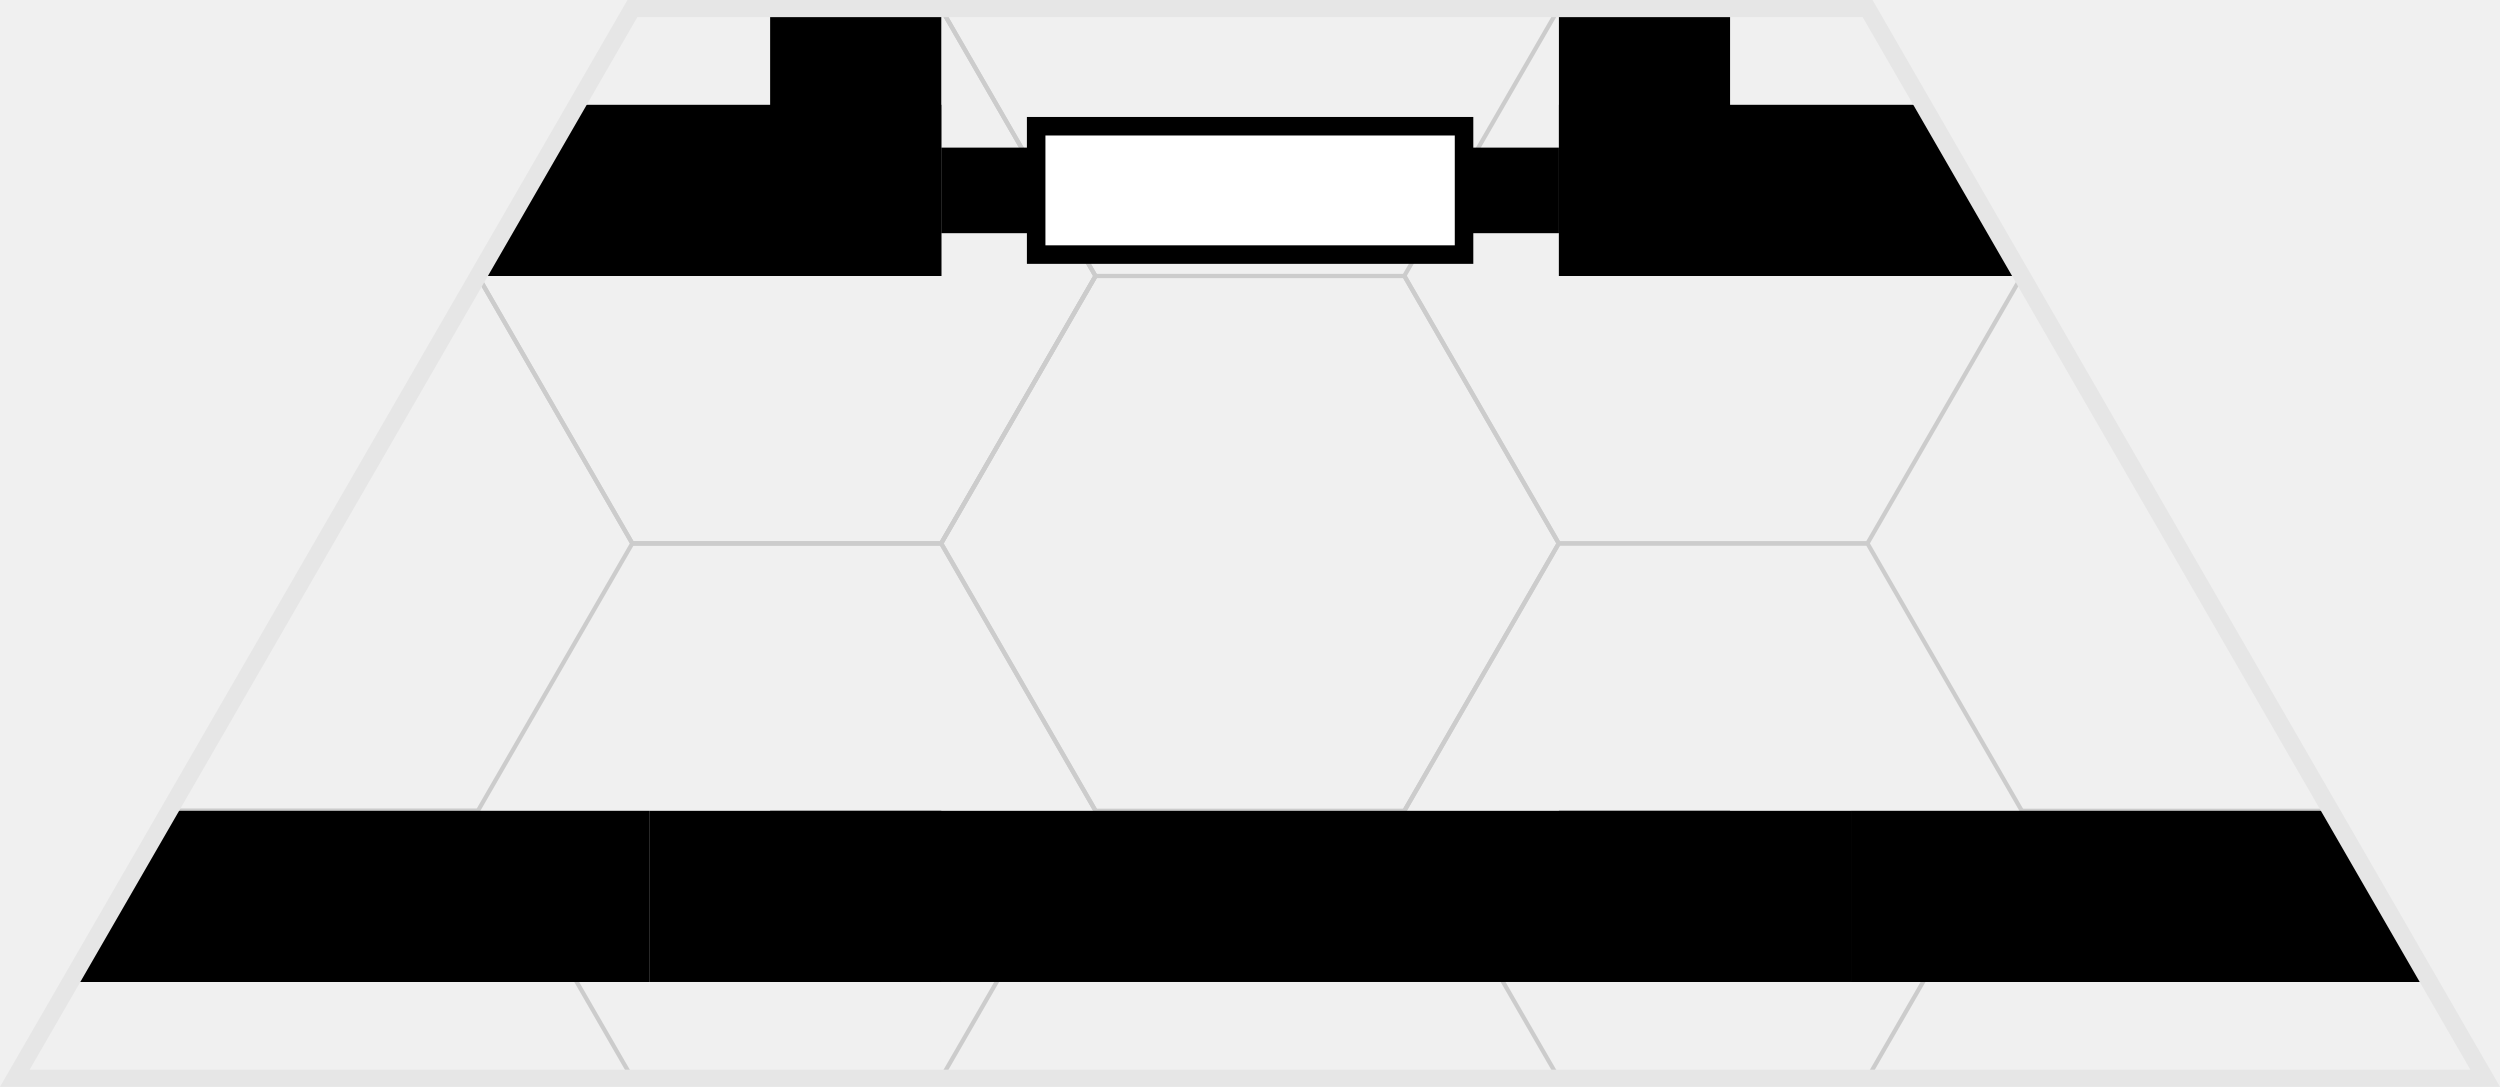
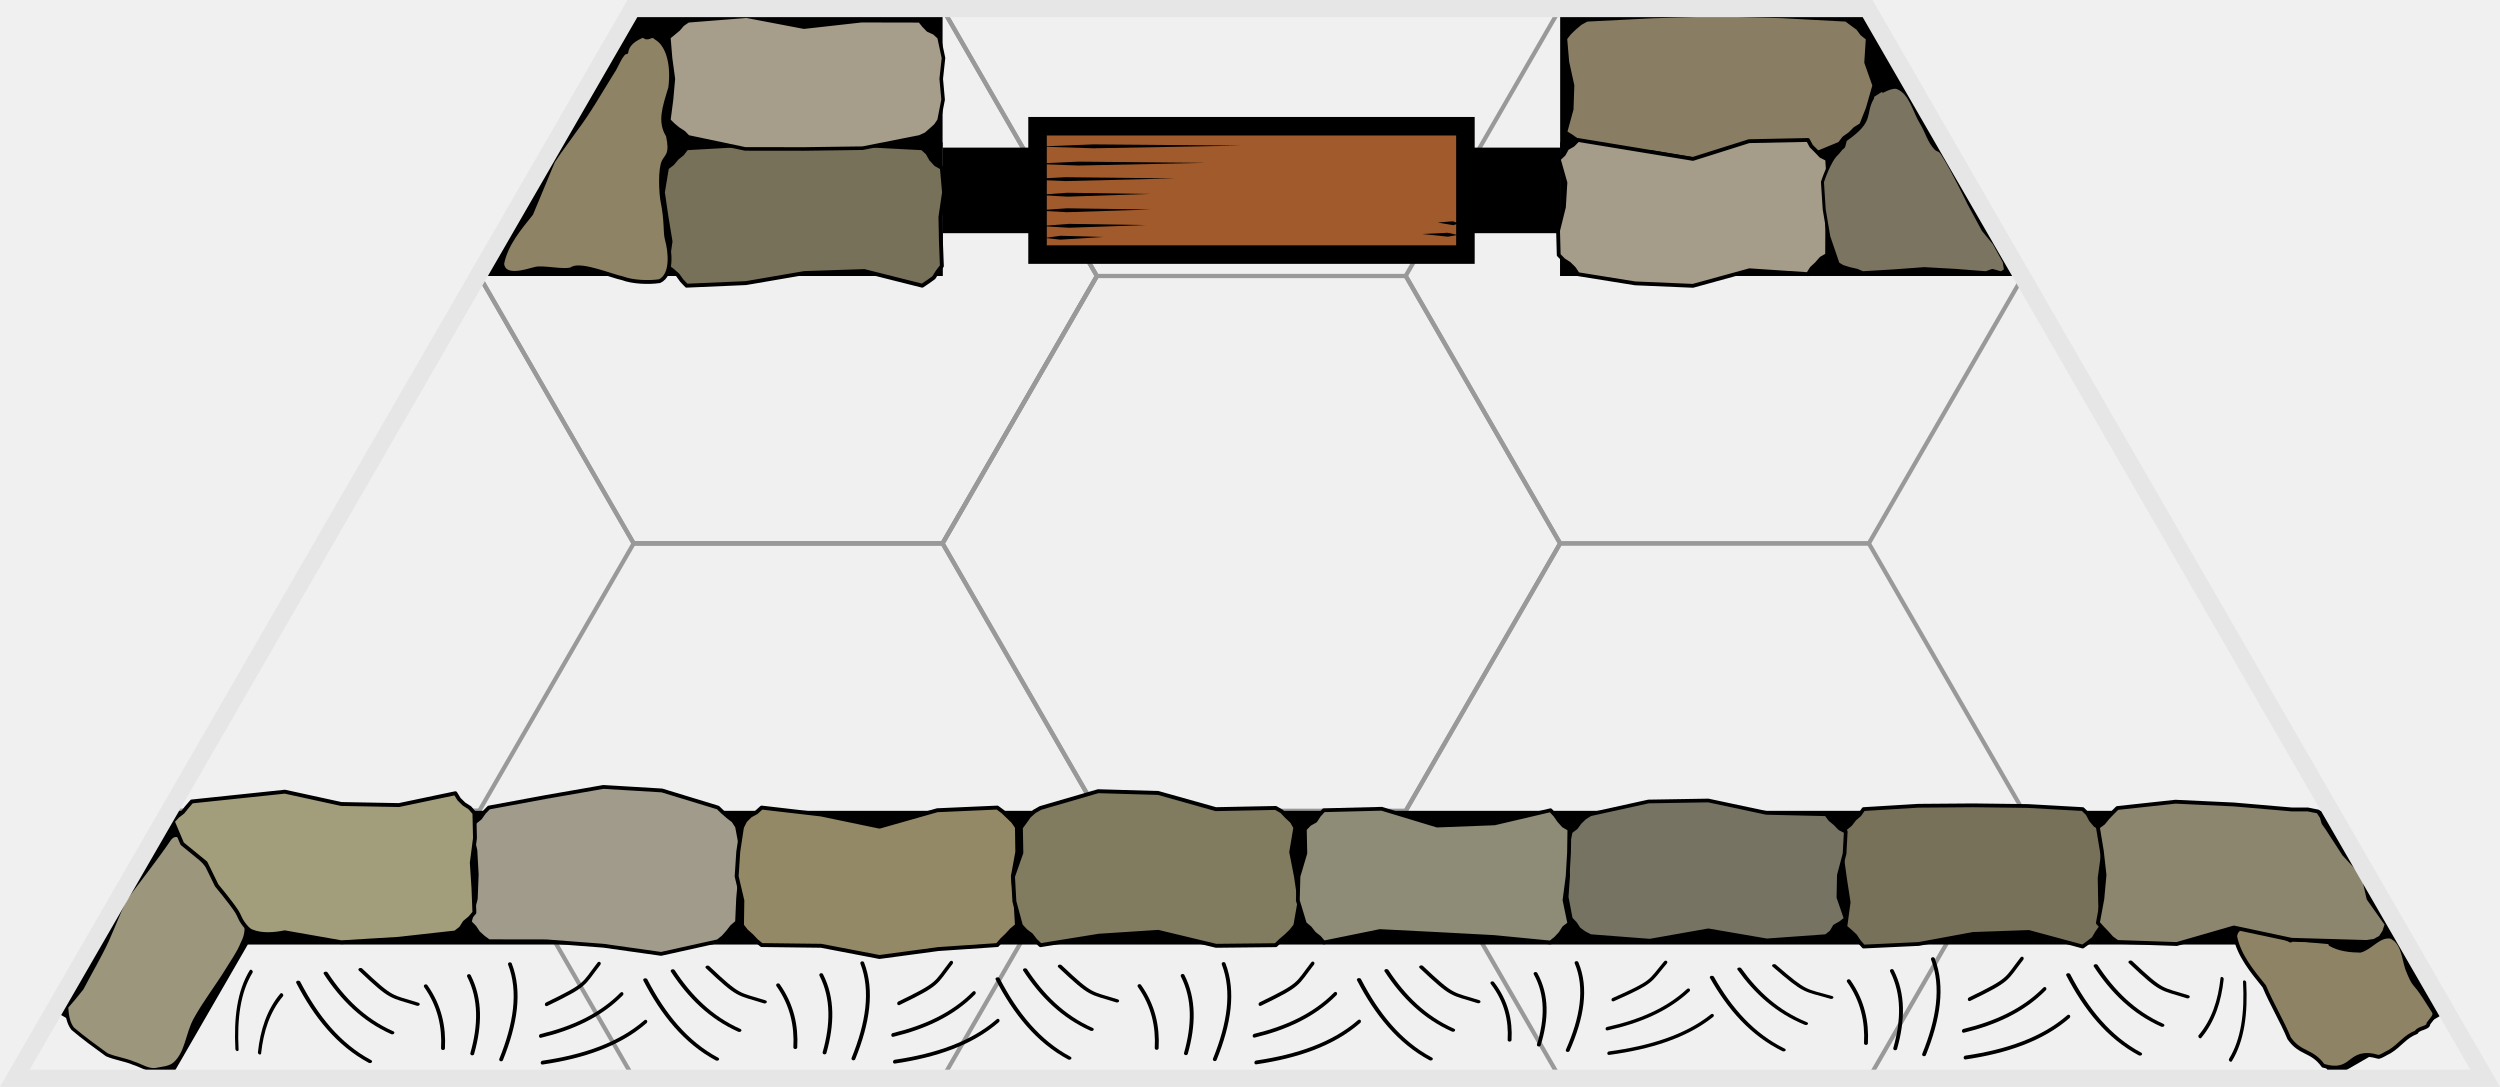
- <svg xmlns="http://www.w3.org/2000/svg" xmlns:xlink="http://www.w3.org/1999/xlink" width="116.856mm" height="50.8mm" viewBox="0 0 441.661 192" version="1.1" id="svg1">
+ <svg xmlns="http://www.w3.org/2000/svg" xmlns:xlink="http://www.w3.org/1999/xlink" width="116.856mm" height="50.8mm" viewBox="0 0 441.66 192" version="1.1" id="svg1">
  <defs id="defs1" />
-   <g id="layer2" transform="translate(-16.27893,-17.38573)">
-     <path style="display:inline;fill:none;stroke:#cccccc;stroke-width:0.866;stroke-dasharray:none" id="path6-5" d="m 126.955,537.48 -62.519,0 -31.259,-54.143 31.259,-54.143 62.519,0 31.259,54.143 z" transform="matrix(0.8725704,0,0,0.872584,153.6224,-308.3663)" />
-     <path style="display:inline;fill:none;stroke:#cccccc;stroke-width:0.866;stroke-dasharray:none" id="path6" d="m 126.955,537.48 -62.519,0 -31.259,-54.143 31.259,-54.143 62.519,0 31.259,54.143 z" transform="matrix(0.8725703,0,0,0.872584,71.75784,-355.6104)" />
-     <path style="display:inline;fill:none;stroke:#cccccc;stroke-width:0.756" d="M 100.732,160.63 H 46.178" id="path6-5-2-6-8-3-6" />
+   <g id="layer2" style="display:inline" transform="translate(-16.03605,-17.38573)">
+     <path style="display:inline;fill:none;stroke:#999999;stroke-width:0.866;stroke-dasharray:none" id="path6-5" d="m 126.955,537.48 -62.519,0 -31.259,-54.143 31.259,-54.143 62.519,0 31.259,54.143 z" transform="matrix(0.8725704,0,0,0.872584,153.6224,-308.3663)" />
+     <path style="display:inline;fill:none;stroke:#999999;stroke-width:0.866;stroke-dasharray:none" id="path6" d="m 126.955,537.48 -62.519,0 -31.259,-54.143 31.259,-54.143 62.519,0 31.259,54.143 z" transform="matrix(0.8725703,0,0,0.872584,71.75784,-355.6104)" />
+     <path style="display:inline;fill:none;stroke:#999999;stroke-width:0.756" d="M 100.732,160.63 H 46.178" id="path6-5-2-6-8-3-6" />
    <use x="0" y="0" xlink:href="#path6" id="use1" style="display:inline" />
    <use x="0" y="0" xlink:href="#path6" transform="translate(0,94.48817)" id="use2" style="display:inline" />
    <use x="0" y="0" xlink:href="#path6" transform="translate(163.6557)" id="use3" style="display:inline" />
    <use x="0" y="0" xlink:href="#path6" transform="translate(163.6557,94.48817)" id="use4" style="display:inline" />
    <use x="0" y="0" xlink:href="#path6-5-2-6-8-3-6" id="use11" style="display:inline" />
-     <use x="0" y="0" xlink:href="#path6-5-2-6-8-3-6" transform="translate(327.3222)" id="use12" style="display:inline" />
-   </g>
-   <g id="layer6" style="display:inline" transform="translate(-16.27893,-17.38573)">
-     <g id="g7" style="display:inline">
-       <rect style="display:none;fill:#000000;stroke:none;stroke-width:0.668" id="rect140-6-32-64-2" width="47.244" height="30.236" x="349.606" y="-321.921" transform="rotate(90)" />
-       <rect style="display:none;fill:#000000;stroke:none;stroke-width:0.945" id="rect140-6-32-6-0-4-4" width="94.488" height="30.236" x="255.118" y="-321.921" transform="rotate(90)" />
-       <rect style="display:none;fill:#000000;stroke:none;stroke-width:0.945" id="rect140-6-32-6-0-8" width="94.488" height="30.236" x="160.63" y="-321.921" transform="rotate(90)" />
-       <rect style="display:none;fill:#000000;stroke:none;stroke-width:0.945" id="rect140-6-32-6-3" width="94.488" height="30.236" x="66.142" y="-321.921" transform="rotate(90)" />
-       <rect style="display:inline;fill:#000000;stroke:none;stroke-width:0.668" id="rect140-6-32-8" width="47.244" height="30.236" x="18.898" y="-321.921" transform="rotate(90)" />
-     </g>
-     <g id="g6" style="display:inline" transform="matrix(1,0,0,1.018182,0,-0.3435994)">
-       <rect style="display:none;fill:#000000;stroke:none;stroke-width:0.662" id="rect140-6-32-64" width="46.4" height="30.236" x="343.701" y="-182.57" transform="rotate(90)" />
-       <rect style="display:none;fill:#000000;stroke:none;stroke-width:0.945" id="rect140-6-32-6-0-4" width="94.488" height="30.236" x="255.118" y="-182.57" transform="rotate(90)" />
-       <rect style="display:none;fill:#000000;stroke:none;stroke-width:0.945" id="rect140-6-32-6-0" width="94.488" height="30.236" x="160.63" y="-182.57" transform="rotate(90)" />
-       <rect style="display:none;fill:#000000;stroke:none;stroke-width:0.945" id="rect140-6-32-6" width="94.488" height="30.236" x="66.142" y="-182.57" transform="rotate(90)" />
-       <rect style="display:none;fill:#000000;stroke:none;stroke-width:0.77" id="rect140-6-32" width="62.733" height="30.236" x="18.898" y="-182.57" transform="rotate(90)" />
-       <rect style="display:inline;fill:#000000;stroke:none;stroke-width:0.662" id="rect140-6-32-84" width="46.4" height="30.236" x="18.898" y="-182.57" transform="rotate(90)" />
-     </g>
-   </g>
-   <g id="layer8" style="display:inline" transform="translate(-16.27893,-17.38573)">
-     <g id="g2" style="display:inline">
-       <path id="rect140-6-32-4-4-4" style="display:inline;stroke-width:0.928" d="m 343.287,160.63 v 30.236 h 100.769 l -15.975,-30.236 z" />
-       <rect style="display:inline;fill:#000000;stroke:none;stroke-width:0.698" id="rect140-6-32-8-4-2-3" width="30.236" height="51.602" x="160.63" y="-343.287" transform="rotate(90)" />
-       <rect style="display:inline;fill:#000000;stroke:none;stroke-width:1.266" id="rect140-6-32-8-4-5-5" width="30.236" height="169.587" x="160.63" y="-321.921" transform="rotate(90)" />
-       <rect style="display:inline;fill:#000000;stroke:none;stroke-width:0.698" id="rect140-6-32-8-4-2-4" width="30.236" height="51.602" x="160.63" y="-182.574" transform="rotate(90)" />
-       <path id="rect140-6-32-4-4" style="display:inline;stroke-width:0.934" d="m 130.972,160.63 v 30.236 H 28.721 l 17.458,-30.236 z" />
-     </g>
-     <g id="g1" style="display:inline" transform="translate(0.6614144)">
-       <path id="rect140-6-32-4-2" style="display:inline;stroke-width:0.836" d="m 291.024,35.906 v 30.236 h 81.838 L 355.404,35.906 Z" />
-       <rect style="display:none;fill:#000000;stroke:none;stroke-width:1.015" id="rect140-6-32-8-4-5" width="30.236" height="109.115" x="35.906" y="-291.685" transform="rotate(90)" />
-       <path id="rect140-6-32-4" style="display:inline;stroke-width:0.836" d="m 181.912,35.906 v 30.236 l -81.838,-2e-6 17.458,-30.236 z" />
-     </g>
-   </g>
-   <g id="layer9" transform="translate(-16.27893,-17.38573)">
+   </g>
+   <g id="layer6" style="display:inline" transform="translate(-16.03605,-17.38573)">
+     <rect style="display:inline;fill:#000000;stroke:none;stroke-width:0.635" id="rect84-5-3" width="47.244" height="27.277" x="18.898" y="-318.939" transform="rotate(90)" />
+     <rect style="display:inline;fill:#000000;stroke:none;stroke-width:0.635" id="rect246" width="47.244" height="27.277" x="18.898" y="-182.555" transform="rotate(90)" />
+   </g>
+   <g id="layer8" style="display:inline" transform="translate(-16.03605,-17.38573)">
+     <rect style="display:inline;fill:#000000;stroke:none;stroke-width:1.679" id="rect84-5-9-5-7" width="23.622" height="381.868" x="160.63" y="-428.043" transform="rotate(90)" />
+     <rect style="display:inline;fill:#000000;stroke:none;stroke-width:0.709" id="rect84-5-9-5" width="23.622" height="68.19" x="42.52" y="-359.853" transform="rotate(90)" />
+     <rect style="display:inline;fill:#000000;stroke:none;stroke-width:0.709" id="rect26" width="23.622" height="68.19" x="42.52" y="-182.555" transform="rotate(90)" />
+   </g>
+   <g id="layer13" style="display:inline" transform="translate(-16.03605,-17.38573)">
+     <g id="use22" style="display:inline" transform="rotate(120,237.1071,207.8721)">
+       <rect style="display:inline;fill:#000000;stroke:none;stroke-width:0.449" id="rect81-6-5" width="23.622" height="27.277" x="-396.849" y="305.302" transform="matrix(7.6237116e-6,-1,1,-7.6236445e-6,0,0)" />
+       <rect style="display:inline;fill:#000000;stroke:none;stroke-width:0.449" id="rect81-6" width="23.622" height="27.277" x="120.299" y="-34.002" transform="rotate(30)" />
+       <rect style="display:inline;fill:#000000;stroke:none;stroke-width:0.55" id="rect73" width="23.622" height="40.913" x="-87.57" y="189.471" transform="rotate(-90,123.905,185.3715)" />
+       <rect style="display:none;fill:#000000;stroke:none;stroke-width:0.55" id="rect74" width="23.622" height="40.913" x="-87.57" y="366.765" transform="rotate(-90,123.905,185.3715)" />
+       <rect style="display:none;fill:#000000;stroke:none;stroke-width:0.55" id="rect75" width="23.622" height="40.913" x="-87.57" y="189.471" transform="rotate(-150,157.1053,235.0417)" />
+       <rect style="display:none;fill:#000000;stroke:none;stroke-width:0.55" id="rect76" width="23.622" height="40.913" x="-87.57" y="366.765" transform="rotate(-150,157.1053,235.0417)" />
+       <rect style="display:none;fill:#000000;stroke:none;stroke-width:0.55" id="rect77" width="23.622" height="40.913" x="-87.57" y="189.471" transform="rotate(150,181.4096,271.4027)" />
+       <rect style="display:none;fill:#000000;stroke:none;stroke-width:0.55" id="rect78" width="23.622" height="40.913" x="-87.57" y="366.765" transform="rotate(150,181.4096,271.4027)" />
+       <rect style="display:none;fill:#000000;stroke:none;stroke-width:0.55" id="rect79" width="23.622" height="40.913" x="-87.57" y="189.471" transform="rotate(90,214.6098,321.0729)" />
+       <rect style="display:none;fill:#000000;stroke:none;stroke-width:0.55" id="rect80" width="23.622" height="40.913" x="-87.57" y="366.765" transform="rotate(90,214.6098,321.0729)" />
+       <rect style="display:none;fill:#000000;stroke:none;stroke-width:0.55" id="rect81" width="23.622" height="40.913" x="-87.57" y="189.471" transform="rotate(30,338.5149,506.4444)" />
+       <rect style="display:inline;fill:#000000;stroke:none;stroke-width:0.55" id="rect82" width="23.622" height="40.913" x="-87.57" y="366.765" transform="rotate(30,338.5149,506.4444)" />
+       <rect style="display:inline;fill:#000000;stroke:none;stroke-width:0.55" id="rect83" width="23.622" height="40.913" x="-87.57" y="189.471" transform="rotate(-30,-2.6988379e-6,2.641766e-5)" />
+       <rect style="display:inline;fill:#000000;stroke:none;stroke-width:0.55" id="rect84" width="23.622" height="40.913" x="-87.57" y="366.765" transform="rotate(-30,-2.6988379e-6,2.641766e-5)" />
+     </g>
+     <g id="use25" style="display:inline" transform="rotate(-60,237.1106,207.8741)">
+       <path style="display:inline;fill:#000000;stroke-width:30.236;stroke-linecap:square;stroke-linejoin:round" id="path26" d="m 423.865,129.839 -47.595,-82.437 95.19,-3e-6 z" transform="matrix(0.2865508,0,0,0.286546,183.8421,5.314961)" />
+       <path style="display:inline;fill:#000000;stroke-width:30.236;stroke-linecap:square;stroke-linejoin:round" id="path74" d="m 423.865,129.839 -47.595,-82.437 95.19,-3e-6 z" transform="matrix(0.2865508,0,0,0.286546,47.45873,5.313323)" />
+       <path style="display:none;fill:#000000;stroke-width:30.236;stroke-linecap:square;stroke-linejoin:round" id="path32" d="m 423.865,129.839 -47.595,-82.437 95.19,-3e-6 z" transform="matrix(0.1432754,-0.2481603,0.2481561,0.143273,35.05497,152.7264)" />
+       <path style="display:none;fill:#000000;stroke-width:30.236;stroke-linecap:square;stroke-linejoin:round" id="path76" d="m 423.865,129.839 -47.595,-82.437 95.19,-3e-6 z" transform="matrix(0.1432754,-0.2481603,0.2481561,0.143273,-33.13718,270.8354)" />
+       <path style="display:none;fill:#000000;stroke-width:30.236;stroke-linecap:square;stroke-linejoin:round" id="path38" d="m 423.865,129.839 -47.595,-82.437 95.19,-3e-6 z" transform="matrix(-0.1432754,-0.2481603,0.2481561,-0.143273,88.32348,355.2855)" />
+       <path style="display:none;fill:#000000;stroke-width:30.236;stroke-linecap:square;stroke-linejoin:round" id="path78" d="m 423.865,129.839 -47.595,-82.437 95.19,-3e-6 z" transform="matrix(-0.1432754,-0.2481603,0.2481561,-0.143273,156.5137,473.3945)" />
+       <path style="display:none;fill:#000000;stroke-width:30.236;stroke-linecap:square;stroke-linejoin:round" id="path52" d="m 423.865,129.839 -47.595,-82.437 95.19,-3e-6 z" transform="matrix(-0.2865508,0,0,-0.286546,290.3791,410.4332)" />
+       <path style="display:none;fill:#000000;stroke-width:30.236;stroke-linecap:square;stroke-linejoin:round" id="path80" d="m 423.865,129.839 -47.595,-82.437 95.19,-3e-6 z" transform="matrix(-0.2865508,0,0,-0.286546,426.7605,410.4316)" />
+       <path style="display:inline;fill:#000000;stroke-width:30.236;stroke-linecap:square;stroke-linejoin:round" id="path58" d="m 423.865,129.839 -47.595,-82.437 95.19,-3e-6 z" transform="matrix(-0.1432754,0.2481603,-0.2481561,-0.143273,439.1662,263.0217)" />
+       <path style="display:inline;fill:#000000;stroke-width:30.236;stroke-linecap:square;stroke-linejoin:round" id="path82" d="m 423.865,129.839 -47.595,-82.437 95.19,-3e-6 z" transform="matrix(-0.1432754,0.2481603,-0.2481561,-0.143273,507.3564,144.9095)" />
+       <path style="display:inline;fill:#000000;stroke-width:30.236;stroke-linecap:square;stroke-linejoin:round" id="path64" d="m 423.865,129.839 -47.595,-82.437 95.19,-3e-6 z" transform="matrix(0.1432754,0.2481603,-0.2481561,0.143273,385.8976,60.46263)" />
+       <path style="display:inline;fill:#000000;stroke-width:30.236;stroke-linecap:square;stroke-linejoin:round" id="path84" d="m 423.865,129.839 -47.595,-82.437 95.19,-3e-6 z" transform="matrix(0.1432754,0.2481603,-0.2481561,0.143273,317.7055,-57.6496)" />
+     </g>
+   </g>
+   <g id="layer9" transform="translate(-16.03605,-17.38573)">
    <g id="g11" style="display:inline" transform="translate(-5.445682,0.7985221)">
      <rect style="display:inline;fill:#000000;stroke:none;stroke-width:0.718" id="rect140-6-32-6-07-5" width="109.115" height="15.118" x="188.016" y="42.666" />
-       <rect style="display:inline;fill:#ffffff;stroke:#000000;stroke-width:3.273;stroke-dasharray:none" id="rect140-6-32-6-07-4-4" width="75.591" height="22.677" x="204.778" y="38.887" />
-     </g>
-   </g>
-   <g id="layer5" style="display:inline" transform="translate(-16.27893,-17.38573)">
-     <path id="path1-1-5" style="display:inline;fill:none;stroke:#e6e6e6;stroke-width:3.024" d="M 346.215,18.898 455.321,207.874 H 18.898 L 128.003,18.898 Z" />
+       <g id="g6">
+         <rect style="display:inline;fill:#a05a2c;stroke:#000000;stroke-width:3.273;stroke-dasharray:none" id="rect140-6-32-6-07-4-4" width="75.591" height="22.677" x="204.778" y="38.887" />
+         <path id="use1014" style="fill:#000000;stroke:none;stroke-width:1.057;stroke-linecap:round;stroke-linejoin:round" d="m 199.468,43.28 9.731,-0.386 26.174,0.215 -26.174,0.472 z" transform="translate(5.445682,-0.7985221)" />
+         <path id="use1015" style="fill:#000000;stroke:none;stroke-width:0.978;stroke-linecap:round;stroke-linejoin:round" d="m 198.248,46.328 8.339,-0.386 22.429,0.215 -22.429,0.472 z" transform="translate(5.445682,-0.7985221)" />
+         <path id="use1016" style="fill:#000000;stroke:none;stroke-width:0.91;stroke-linecap:round;stroke-linejoin:round" d="m 197.02,49.076 7.219,-0.386 19.417,0.215 -19.417,0.472 z" transform="translate(5.445682,-0.7985221)" />
+         <path id="use1017" style="fill:#000000;stroke:none;stroke-width:0.786;stroke-linecap:round;stroke-linejoin:round" d="m 199.257,51.824 5.381,-0.386 14.474,0.215 -14.474,0.472 z" transform="translate(5.445682,-0.7985221)" />
+         <path id="use1018" style="fill:#000000;stroke:none;stroke-width:0.795;stroke-linecap:round;stroke-linejoin:round" d="m 199.01,54.572 5.515,-0.386 14.834,0.215 -14.834,0.472 z" transform="translate(5.445682,-0.7985221)" />
+         <path id="use1019" style="fill:#000000;stroke:none;stroke-width:0.762;stroke-linecap:round;stroke-linejoin:round" d="m 199.839,57.32 5.065,-0.386 13.624,0.215 -13.624,0.472 z" transform="translate(5.445682,-0.7985221)" />
+         <path id="rect1002" style="stroke:none;stroke-width:0.442;stroke-linecap:round;stroke-linejoin:round" d="m 273.537,58.895 -1.706,-0.386 -4.588,0.215 4.588,0.472 z" transform="translate(5.445682,-0.7985221)" />
+         <path id="rect1002-8" style="stroke:none;stroke-width:0.341;stroke-linecap:round;stroke-linejoin:round" d="m 273.751,56.868 -1.014,-0.386 -2.728,0.215 2.728,0.472 z" transform="translate(5.445682,-0.7985221)" />
+         <path id="use1020" style="fill:#000000;stroke:none;stroke-width:0.568;stroke-linecap:round;stroke-linejoin:round" d="m 200.564,59.423 2.811,-0.386 7.56,0.215 -7.56,0.472 z" transform="translate(5.445682,-0.7985221)" />
+       </g>
+     </g>
+   </g>
+   <g id="layer7" style="display:inline" transform="translate(-16.03605,-17.38573)">
+     <g id="g2304" style="display:inline" transform="translate(58.04952,-0.6869766)">
+       <g id="g2218" style="display:inline" transform="matrix(1,0,0,0.9172968,-70.00357,-156.0009)">
+         <g id="g2160" style="display:inline">
+           <path style="fill:none;stroke:#000000;stroke-width:0.687;stroke-linecap:round;stroke-linejoin:round;stroke-dasharray:none" d="m 242.603,393.785 c 2.52,-6.781 3.451,-13.043 1.56,-18.381 m -10.279,12.356" id="path2150" />
+           <path style="display:inline;fill:none;stroke:#000000;stroke-width:0.687;stroke-linecap:round;stroke-linejoin:round;stroke-dasharray:none" d="m 237.501,392.638 c 1.393,-5.382 1.525,-10.447 -0.581,-14.952 m -7.237,9.411" id="path2151" />
+           <path style="display:inline;fill:none;stroke:#000000;stroke-width:0.687;stroke-linecap:round;stroke-linejoin:round;stroke-dasharray:none" d="m 232.335,391.614 c 0.199,-4.119 -0.566,-8.134 -3.041,-11.965 m -4.225,6.64" id="path2152" />
+           <g id="g2156" transform="matrix(0.577119,-0.6772028,0.8166601,0.478567,-30.5338,460.3982)" style="display:inline">
+             <g id="g2155" transform="rotate(-120,264.9267,191.8192)">
+               <path style="fill:none;stroke:#000000;stroke-width:0.756;stroke-linecap:round;stroke-linejoin:round;stroke-dasharray:none" d="m 275.189,184.015 c -3.869,-7.673 -8.448,-13.79 -14.29,-17.148 m 2.945,17.917" id="path2153" />
+               <path style="display:inline;fill:none;stroke:#000000;stroke-width:0.756;stroke-linecap:round;stroke-linejoin:round;stroke-dasharray:none" d="m 270.546,186.545 c -3.508,-5.669 -7.662,-10.188 -12.959,-12.669 m 2.671,13.237" id="path2154" />
+               <path style="display:inline;fill:none;stroke:#000000;stroke-width:0.756;stroke-linecap:round;stroke-linejoin:round;stroke-dasharray:none" d="m 264.501,187.961 c -6.325,-6.541 -5.861,-5.536 -10.772,-7.089" id="path2155" />
+             </g>
+           </g>
+           <g id="g2159" transform="matrix(-0.488043,-0.743965,0.6885071,-0.6495522,244.7711,703.9917)" style="display:inline">
+             <g id="g2158" transform="rotate(-120,264.9267,191.8192)">
+               <path style="fill:none;stroke:#000000;stroke-width:0.756;stroke-linecap:round;stroke-linejoin:round;stroke-dasharray:none" d="m 275.189,184.015 c -3.869,-7.673 -8.448,-13.79 -14.29,-17.148 m 2.945,17.917" id="path2156" />
+               <path style="display:inline;fill:none;stroke:#000000;stroke-width:0.756;stroke-linecap:round;stroke-linejoin:round;stroke-dasharray:none" d="m 270.546,186.545 c -3.508,-5.669 -7.662,-10.188 -12.959,-12.669 m 2.671,13.237" id="path2157" />
+               <path style="display:inline;fill:none;stroke:#000000;stroke-width:0.756;stroke-linecap:round;stroke-linejoin:round;stroke-dasharray:none" d="m 264.501,187.961 c -6.325,-6.541 -5.861,-5.536 -10.772,-7.089" id="path2158" />
+             </g>
+           </g>
+         </g>
+         <g id="g2160-1" style="display:inline" transform="matrix(1,0,0,0.9172968,62.34502,30.83394)">
+           <path style="fill:none;stroke:#000000;stroke-width:0.687;stroke-linecap:round;stroke-linejoin:round;stroke-dasharray:none" d="m 242.603,393.785 c 2.52,-6.781 3.451,-13.043 1.56,-18.381 m -10.279,12.356" id="path2150-2" />
+           <path style="display:inline;fill:none;stroke:#000000;stroke-width:0.687;stroke-linecap:round;stroke-linejoin:round;stroke-dasharray:none" d="m 237.501,392.638 c 1.393,-5.382 1.525,-10.447 -0.581,-14.952 m -7.237,9.411" id="path2151-1" />
+           <path style="display:inline;fill:none;stroke:#000000;stroke-width:0.687;stroke-linecap:round;stroke-linejoin:round;stroke-dasharray:none" d="m 232.335,391.614 c 0.199,-4.119 -0.566,-8.134 -3.041,-11.965 m -4.225,6.64" id="path2152-7" />
+           <g id="g2156-3" transform="matrix(0.577119,-0.6772028,0.8166601,0.478567,-30.5338,460.3982)" style="display:inline">
+             <g id="g2155-3" transform="rotate(-120,264.9267,191.8192)">
+               <path style="fill:none;stroke:#000000;stroke-width:0.756;stroke-linecap:round;stroke-linejoin:round;stroke-dasharray:none" d="m 275.189,184.015 c -3.869,-7.673 -8.448,-13.79 -14.29,-17.148 m 2.945,17.917" id="path2153-7" />
+               <path style="display:inline;fill:none;stroke:#000000;stroke-width:0.756;stroke-linecap:round;stroke-linejoin:round;stroke-dasharray:none" d="m 270.546,186.545 c -3.508,-5.669 -7.662,-10.188 -12.959,-12.669 m 2.671,13.237" id="path2154-1" />
+               <path style="display:inline;fill:none;stroke:#000000;stroke-width:0.756;stroke-linecap:round;stroke-linejoin:round;stroke-dasharray:none" d="m 264.501,187.961 c -6.325,-6.541 -5.861,-5.536 -10.772,-7.089" id="path2155-7" />
+             </g>
+           </g>
+           <g id="g2159-0" transform="matrix(-0.488043,-0.743965,0.6885071,-0.6495522,244.7711,703.9917)" style="display:inline">
+             <g id="g2158-4" transform="rotate(-120,264.9267,191.8192)">
+               <path style="fill:none;stroke:#000000;stroke-width:0.756;stroke-linecap:round;stroke-linejoin:round;stroke-dasharray:none" d="m 275.189,184.015 c -3.869,-7.673 -8.448,-13.79 -14.29,-17.148 m 2.945,17.917" id="path2156-0" />
+               <path style="display:inline;fill:none;stroke:#000000;stroke-width:0.756;stroke-linecap:round;stroke-linejoin:round;stroke-dasharray:none" d="m 270.546,186.545 c -3.508,-5.669 -7.662,-10.188 -12.959,-12.669 m 2.671,13.237" id="path2157-9" />
+               <path style="display:inline;fill:none;stroke:#000000;stroke-width:0.756;stroke-linecap:round;stroke-linejoin:round;stroke-dasharray:none" d="m 264.501,187.961 c -6.325,-6.541 -5.861,-5.536 -10.772,-7.089" id="path2158-0" />
+             </g>
+           </g>
+         </g>
+         <g id="g2160-2" style="display:inline" transform="translate(125.3018,-0.9406621)">
+           <path style="fill:none;stroke:#000000;stroke-width:0.687;stroke-linecap:round;stroke-linejoin:round;stroke-dasharray:none" d="m 242.603,393.785 c 2.52,-6.781 3.451,-13.043 1.56,-18.381 m -10.279,12.356" id="path2150-6" />
+           <path style="display:inline;fill:none;stroke:#000000;stroke-width:0.687;stroke-linecap:round;stroke-linejoin:round;stroke-dasharray:none" d="m 237.501,392.638 c 1.393,-5.382 1.525,-10.447 -0.581,-14.952 m -7.237,9.411" id="path2151-16" />
+           <path style="display:inline;fill:none;stroke:#000000;stroke-width:0.687;stroke-linecap:round;stroke-linejoin:round;stroke-dasharray:none" d="m 232.335,391.614 c 0.199,-4.119 -0.566,-8.134 -3.041,-11.965 m -4.225,6.64" id="path2152-76" />
+           <g id="g2156-4" transform="matrix(0.577119,-0.6772028,0.8166601,0.478567,-30.5338,460.3982)" style="display:inline">
+             <g id="g2155-8" transform="rotate(-120,264.9267,191.8192)">
+               <path style="fill:none;stroke:#000000;stroke-width:0.756;stroke-linecap:round;stroke-linejoin:round;stroke-dasharray:none" d="m 275.189,184.015 c -3.869,-7.673 -8.448,-13.79 -14.29,-17.148 m 2.945,17.917" id="path2153-78" />
+               <path style="display:inline;fill:none;stroke:#000000;stroke-width:0.756;stroke-linecap:round;stroke-linejoin:round;stroke-dasharray:none" d="m 270.546,186.545 c -3.508,-5.669 -7.662,-10.188 -12.959,-12.669 m 2.671,13.237" id="path2154-8" />
+               <path style="display:inline;fill:none;stroke:#000000;stroke-width:0.756;stroke-linecap:round;stroke-linejoin:round;stroke-dasharray:none" d="m 264.501,187.961 c -6.325,-6.541 -5.861,-5.536 -10.772,-7.089" id="path2155-9" />
+             </g>
+           </g>
+           <g id="g2159-4" transform="matrix(-0.488043,-0.743965,0.6885071,-0.6495522,244.7711,703.9917)" style="display:inline">
+             <g id="g2158-8" transform="rotate(-120,264.9267,191.8192)">
+               <path style="fill:none;stroke:#000000;stroke-width:0.756;stroke-linecap:round;stroke-linejoin:round;stroke-dasharray:none" d="m 275.189,184.015 c -3.869,-7.673 -8.448,-13.79 -14.29,-17.148 m 2.945,17.917" id="path2156-5" />
+               <path style="display:inline;fill:none;stroke:#000000;stroke-width:0.756;stroke-linecap:round;stroke-linejoin:round;stroke-dasharray:none" d="m 270.546,186.545 c -3.508,-5.669 -7.662,-10.188 -12.959,-12.669 m 2.671,13.237" id="path2157-1" />
+               <path style="display:inline;fill:none;stroke:#000000;stroke-width:0.756;stroke-linecap:round;stroke-linejoin:round;stroke-dasharray:none" d="m 264.501,187.961 c -6.325,-6.541 -5.861,-5.536 -10.772,-7.089" id="path2158-9" />
+             </g>
+           </g>
+         </g>
+         <g id="g2170" style="display:inline" transform="translate(-63.84197,-0.1490834)">
+           <path style="fill:none;stroke:#000000;stroke-width:0.687;stroke-linecap:round;stroke-linejoin:round;stroke-dasharray:none" d="m 242.603,393.785 c 2.52,-6.781 3.451,-13.043 1.56,-18.381 m -10.279,12.356" id="path2160" />
+           <path style="display:inline;fill:none;stroke:#000000;stroke-width:0.687;stroke-linecap:round;stroke-linejoin:round;stroke-dasharray:none" d="m 237.501,392.638 c 1.393,-5.382 1.525,-10.447 -0.581,-14.952 m -7.237,9.411" id="path2161" />
+           <path style="display:inline;fill:none;stroke:#000000;stroke-width:0.687;stroke-linecap:round;stroke-linejoin:round;stroke-dasharray:none" d="m 232.335,391.614 c 0.199,-4.119 -0.566,-8.134 -3.041,-11.965 m -4.225,6.64" id="path2162" />
+           <g id="g2166" transform="matrix(0.577119,-0.6772028,0.8166601,0.478567,-30.5338,460.3982)" style="display:inline">
+             <g id="g2165" transform="rotate(-120,264.9267,191.8192)">
+               <path style="fill:none;stroke:#000000;stroke-width:0.756;stroke-linecap:round;stroke-linejoin:round;stroke-dasharray:none" d="m 275.189,184.015 c -3.869,-7.673 -8.448,-13.79 -14.29,-17.148 m 2.945,17.917" id="path2163" />
+               <path style="display:inline;fill:none;stroke:#000000;stroke-width:0.756;stroke-linecap:round;stroke-linejoin:round;stroke-dasharray:none" d="m 270.546,186.545 c -3.508,-5.669 -7.662,-10.188 -12.959,-12.669 m 2.671,13.237" id="path2164" />
+               <path style="display:inline;fill:none;stroke:#000000;stroke-width:0.756;stroke-linecap:round;stroke-linejoin:round;stroke-dasharray:none" d="m 264.501,187.961 c -6.325,-6.541 -5.861,-5.536 -10.772,-7.089" id="path2165" />
+             </g>
+           </g>
+           <g id="g2169" transform="matrix(-0.488043,-0.743965,0.6885071,-0.6495522,244.7711,703.9917)" style="display:inline">
+             <g id="g2168" transform="rotate(-120,264.9267,191.8192)">
+               <path style="fill:none;stroke:#000000;stroke-width:0.756;stroke-linecap:round;stroke-linejoin:round;stroke-dasharray:none" d="m 275.189,184.015 c -3.869,-7.673 -8.448,-13.79 -14.29,-17.148 m 2.945,17.917" id="path2166" />
+               <path style="display:inline;fill:none;stroke:#000000;stroke-width:0.756;stroke-linecap:round;stroke-linejoin:round;stroke-dasharray:none" d="m 270.546,186.545 c -3.508,-5.669 -7.662,-10.188 -12.959,-12.669 m 2.671,13.237" id="path2167" />
+               <path style="display:inline;fill:none;stroke:#000000;stroke-width:0.756;stroke-linecap:round;stroke-linejoin:round;stroke-dasharray:none" d="m 264.501,187.961 c -6.325,-6.541 -5.861,-5.536 -10.772,-7.089" id="path2168" />
+             </g>
+           </g>
+         </g>
+         <g id="g2180" style="display:inline" transform="translate(-126.0831,0.03867296)">
+           <path style="fill:none;stroke:#000000;stroke-width:0.687;stroke-linecap:round;stroke-linejoin:round;stroke-dasharray:none" d="m 242.603,393.785 c 2.52,-6.781 3.451,-13.043 1.56,-18.381 m -10.279,12.356" id="path2170" />
+           <path style="display:inline;fill:none;stroke:#000000;stroke-width:0.687;stroke-linecap:round;stroke-linejoin:round;stroke-dasharray:none" d="m 237.501,392.638 c 1.393,-5.382 1.525,-10.447 -0.581,-14.952 m -7.237,9.411" id="path2171" />
+           <path style="display:inline;fill:none;stroke:#000000;stroke-width:0.687;stroke-linecap:round;stroke-linejoin:round;stroke-dasharray:none" d="m 232.335,391.614 c 0.199,-4.119 -0.566,-8.134 -3.041,-11.965 m -4.225,6.64" id="path2172" />
+           <g id="g2176" transform="matrix(0.577119,-0.6772028,0.8166601,0.478567,-30.5338,460.3982)" style="display:inline">
+             <g id="g2175" transform="rotate(-120,264.9267,191.8192)">
+               <path style="fill:none;stroke:#000000;stroke-width:0.756;stroke-linecap:round;stroke-linejoin:round;stroke-dasharray:none" d="m 275.189,184.015 c -3.869,-7.673 -8.448,-13.79 -14.29,-17.148 m 2.945,17.917" id="path2173" />
+               <path style="display:inline;fill:none;stroke:#000000;stroke-width:0.756;stroke-linecap:round;stroke-linejoin:round;stroke-dasharray:none" d="m 270.546,186.545 c -3.508,-5.669 -7.662,-10.188 -12.959,-12.669 m 2.671,13.237" id="path2174" />
+               <path style="display:inline;fill:none;stroke:#000000;stroke-width:0.756;stroke-linecap:round;stroke-linejoin:round;stroke-dasharray:none" d="m 264.501,187.961 c -6.325,-6.541 -5.861,-5.536 -10.772,-7.089" id="path2175" />
+             </g>
+           </g>
+           <g id="g2179" transform="matrix(-0.488043,-0.743965,0.6885071,-0.6495522,244.7711,703.9917)" style="display:inline">
+             <g id="g2178" transform="rotate(-120,264.9267,191.8192)">
+               <path style="fill:none;stroke:#000000;stroke-width:0.756;stroke-linecap:round;stroke-linejoin:round;stroke-dasharray:none" d="m 275.189,184.015 c -3.869,-7.673 -8.448,-13.79 -14.29,-17.148 m 2.945,17.917" id="path2176" />
+               <path style="display:inline;fill:none;stroke:#000000;stroke-width:0.756;stroke-linecap:round;stroke-linejoin:round;stroke-dasharray:none" d="m 270.546,186.545 c -3.508,-5.669 -7.662,-10.188 -12.959,-12.669 m 2.671,13.237" id="path2177" />
+               <path style="display:inline;fill:none;stroke:#000000;stroke-width:0.756;stroke-linecap:round;stroke-linejoin:round;stroke-dasharray:none" d="m 264.501,187.961 c -6.325,-6.541 -5.861,-5.536 -10.772,-7.089" id="path2178" />
+             </g>
+           </g>
+         </g>
+         <g id="g2183" transform="matrix(0.577119,-0.6772028,0.8166601,0.478567,-217.9318,460.8942)" style="display:inline">
+           <g id="g2182" transform="rotate(-120,264.9267,191.8192)">
+             <path style="fill:none;stroke:#000000;stroke-width:0.756;stroke-linecap:round;stroke-linejoin:round;stroke-dasharray:none" d="m 275.189,184.015 c -3.869,-7.673 -8.448,-13.79 -14.29,-17.148 m 2.945,17.917" id="path2180" />
+             <path style="display:inline;fill:none;stroke:#000000;stroke-width:0.756;stroke-linecap:round;stroke-linejoin:round;stroke-dasharray:none" d="m 270.546,186.545 c -3.508,-5.669 -7.662,-10.188 -12.959,-12.669 m 2.671,13.237" id="path2181" />
+             <path style="display:inline;fill:none;stroke:#000000;stroke-width:0.756;stroke-linecap:round;stroke-linejoin:round;stroke-dasharray:none" d="m 264.501,187.961 c -6.325,-6.541 -5.861,-5.536 -10.772,-7.089" id="path2182" />
+           </g>
+         </g>
+         <g id="g2184" transform="matrix(-0.6151303,0.3420165,0.4321064,0.8333824,155.6731,143.8635)" style="display:inline">
+           <path style="display:inline;fill:none;stroke:#000000;stroke-width:0.756;stroke-linecap:round;stroke-linejoin:round;stroke-dasharray:none" d="m 270.546,186.545 c -3.508,-5.669 -7.662,-10.188 -12.959,-12.669 m 2.671,13.237" id="path2183" />
+           <path style="display:inline;fill:none;stroke:#000000;stroke-width:0.756;stroke-linecap:round;stroke-linejoin:round;stroke-dasharray:none" d="m 265.959,189.226 c -3.311,-3.738 -7.23,-6.718 -12.229,-8.354 m 2.52,8.729" id="path2184" />
+         </g>
+         <g id="g2184-8" transform="matrix(0.6151303,-0.3420165,-0.4321064,-0.8333824,338.7208,626.917)" style="display:inline">
+           <path style="display:inline;fill:none;stroke:#000000;stroke-width:0.756;stroke-linecap:round;stroke-linejoin:round;stroke-dasharray:none" d="m 270.546,186.545 c -3.508,-5.669 -7.662,-10.188 -12.959,-12.669 m 2.671,13.237" id="path2183-9" />
+           <path style="display:inline;fill:none;stroke:#000000;stroke-width:0.756;stroke-linecap:round;stroke-linejoin:round;stroke-dasharray:none" d="m 265.959,189.226 c -3.311,-3.738 -7.23,-6.718 -12.229,-8.354 m 2.52,8.729" id="path2184-9" />
+         </g>
+       </g>
+       <g id="g2323" style="display:inline" transform="translate(-58.04952,0.6869766)">
+         <path id="path2312" style="fill:#897d63;stroke:#000000;stroke-width:0.713;stroke-linecap:round;stroke-linejoin:round" d="m 346.02,24.171 -0.274,4.246 1.435,4.064 -1.172,4.093 -1.144,2.881 -1.109,0.688 -0.89,0.897 -1.06,0.751 -0.761,0.989 -10.091,4.163 -11.675,-0.724 -11.355,-1.913 -11.564,-0.189 -0.856,-0.924 -0.797,-0.963 -1.057,-0.749 -1.111,-0.689 1.123,-4.099 0.144,-4.211 -0.908,-4.123 -0.358,-4.187 0.767,-0.981 0.916,-0.879 0.982,-0.828 1.155,-0.636 11.453,-0.582 11.466,-0.334 11.468,0.306 11.452,0.61 1.03,0.767 1.039,0.757 0.742,0.999 1.009,0.802 v 0 0 0 0" />
+         <path id="path2313" style="fill:#787159;stroke:#000000;stroke-width:0.694;stroke-linecap:round;stroke-linejoin:round" d="m 182.43,47.041 0.384,4.351 -0.637,4.322 0.088,4.337 0.165,4.336 -0.761,0.988 -0.663,1.057 -1.012,0.727 -1.033,0.697 -10.25,-2.581 -10.565,0.349 -10.336,1.777 -10.479,0.455 -0.851,-0.895 -0.72,-1.003 -0.928,-0.81 -0.97,-0.761 0.633,-4.343 -0.713,-4.33 -0.639,-4.343 0.719,-4.33 0.977,-0.755 0.787,-0.95 0.962,-0.776 0.743,-0.988 10.4,-0.588 10.415,-0.077 10.414,0.121 10.401,0.544 0.925,0.84 0.614,1.089 0.845,0.92 1.085,0.62 v 0 0 0 0" />
+         <path id="path2315" style="fill:#a69e8b;stroke:#000000;stroke-width:0.632;stroke-linecap:round;stroke-linejoin:round" d="m 181.935,23.991 0.78,3.64 -0.398,3.685 0.331,3.682 -0.713,3.642 -0.615,0.912 -0.846,0.763 -0.862,0.757 -1.088,0.498 -10.099,1.995 -10.362,0.14 -10.379,-0.013 -10.081,-2.123 -0.779,-0.801 -0.974,-0.624 -0.868,-0.721 -0.79,-0.784 0.473,-3.657 0.327,-3.667 -0.496,-3.655 -0.304,-3.67 0.869,-0.718 0.866,-0.721 0.722,-0.842 0.954,-0.65 10.332,-0.815 10.128,1.934 10.187,-1.141 10.273,0.022 0.694,0.86 0.778,0.805 1.094,0.491 0.844,0.774 v 0 0 0 0" />
+         <path id="path2320" style="fill:#a59c8a;stroke:#000000;stroke-width:0.677;stroke-linecap:round;stroke-linejoin:round" d="m 338.825,45.499 0.289,4.237 -0.353,4.231 0.082,4.233 -0.017,4.235 -1.056,0.61 -0.802,0.919 -0.886,0.829 -0.644,1.029 -10.335,-0.688 -9.987,2.748 -10.221,-0.436 -10.101,-1.624 -0.672,-1.006 -0.859,-0.851 -1.014,-0.662 -0.843,-0.868 -0.116,-4.297 1.036,-4.171 0.262,-4.312 -1.182,-4.156 0.892,-0.835 0.59,-1.07 1.06,-0.603 0.846,-0.879 10.161,1.671 10.161,1.673 9.921,-3.13 10.401,-0.214 0.576,1.08 0.867,0.864 0.846,0.892 1.099,0.551 v 0 0 0 0" />
+         <path id="path2322" style="display:inline;fill:#7a7460;stroke:#000000;stroke-width:0.528;stroke-linecap:round;stroke-linejoin:round" d="m 348.679,33.499 c 0,0 1.723,-0.944 2.537,-0.633 2.368,0.904 2.937,4.137 4.273,6.291 0.909,1.465 1.329,3.28 2.542,4.504 0.204,0.206 0.536,0.241 0.753,0.434 0.257,0.229 0.432,0.538 0.616,0.829 1.704,2.699 4.482,8.462 4.482,8.462 l 2.509,4.643 1.932,2.36 1.788,3.26 0.223,1.486 -0.778,0.459 -1.537,-0.43 -1.126,0.405 -5.417,-0.419 -5.473,-0.305 -5.429,0.396 -5.461,0.328 -1.023,-0.433 -1.326,-0.302 -1.191,-0.372 -0.816,-0.49 -1.637,-4.778 -0.81,-4.807 -0.315,-4.846 c 0,0 1.213,-3.794 2.589,-4.998 0.28,-0.245 0.697,-0.952 1.032,-1.116 0.291,-0.143 0.275,-1.203 0.545,-1.382 4.992,-3.495 2.984,-4.418 4.711,-7.386" />
+         <path id="path2323" style="display:inline;fill:#8f8365;stroke:#000000;stroke-width:0.68;stroke-linecap:round;stroke-linejoin:round" d="m 117.151,64.822 c 1.702,-0.881 7.001,1.356 8.842,1.72 1.706,0.662 4.576,0.812 6.565,0.513 2.334,-1.084 1.89,-5.241 1.282,-7.405 -0.345,-1.228 -0.049,-3.206 -0.754,-6.646 -0.306,-1.493 -0.494,-5.799 0.221,-7.145 0.562,-1.06 1.435,-1.214 0.727,-4.508 -1.523,-2.436 -0.707,-4.808 0.412,-8.46 0.576,-4.537 -0.641,-7.736 -2.468,-8.77 -0.991,-0.996 -1.311,0.533 -2.301,-0.463 -1.324,0.567 -2.746,1.312 -2.99,2.958 -0.82,-0.136 -1.922,2.913 -2.366,3.397 -2.18,3.463 -4.16,7.059 -6.647,10.319 -1.293,1.861 -2.707,3.655 -3.924,5.558 -1.283,3.083 -2.566,6.166 -3.849,9.248 -2.132,2.65 -4.482,5.433 -5.148,8.857 0.302,2.596 4.053,1.36 5.743,0.911 1.392,-0.449 5.397,0.615 6.699,-0.051" />
+       </g>
+       <g id="g2298" transform="translate(-773.5356,-184.4532)" style="display:inline">
+         <path id="path2297" style="display:inline;fill:#a09b8b;stroke:#000000;stroke-width:0.675;stroke-linecap:round;stroke-linejoin:round" d="m 861.736,348.569 0.781,4.184 -0.205,4.25 -0.388,4.211 -0.188,4.224 -0.91,0.781 -0.734,0.949 -0.794,0.896 -0.936,0.748 -10.049,2.231 -10.193,-1.439 -10.107,-0.776 -10.136,-0.016 -0.971,-0.706 -0.886,-0.811 -0.671,-1 -0.846,-0.857 1.074,-4.151 0.163,-4.284 -0.235,-4.273 -1.002,-4.161 0.916,-0.773 0.935,-0.75 0.69,-0.984 0.833,-0.867 10.112,-1.876 10.131,-1.77 10.337,0.622 9.905,3.024 0.864,0.826 0.901,0.783 0.957,0.744 0.652,1.021 v 0 0 0 0" />
+         <path id="path2278" style="display:inline;fill:#787159;stroke:#000000;stroke-width:0.669;stroke-linecap:round;stroke-linejoin:round" d="m 1102.686,348.933 0.357,4.351 -0.592,4.322 0.082,4.337 0.154,4.336 -0.708,0.988 -0.616,1.057 -0.941,0.727 -0.961,0.697 -9.532,-2.581 -9.825,0.349 -9.612,1.777 -9.745,0.455 -0.791,-0.895 -0.67,-1.003 -0.863,-0.81 -0.902,-0.761 0.589,-4.343 -0.663,-4.33 -0.594,-4.343 0.669,-4.33 0.908,-0.755 0.732,-0.95 0.895,-0.776 0.691,-0.988 9.671,-0.588 9.685,-0.077 9.684,0.121 9.672,0.544 0.861,0.84 0.571,1.089 0.786,0.92 1.009,0.62 v 0 0 0 0" />
+         <path id="path2290" style="display:inline;fill:#948966;stroke:#000000;stroke-width:0.694;stroke-linecap:round;stroke-linejoin:round" d="m 911.179,348.666 0.064,4.372 -0.785,4.302 0.467,4.329 0.254,4.346 -0.945,0.786 -0.831,0.907 -0.886,0.85 -0.807,0.926 -10.445,0.709 -10.374,1.399 -10.315,-1.98 -10.503,-0.128 -0.949,-0.782 -0.843,-0.895 -0.923,-0.818 -0.755,-0.974 0.067,-4.396 -1.008,-4.279 0.286,-4.357 0.655,-4.317 0.563,-1.127 0.885,-0.895 1.097,-0.604 0.925,-0.844 10.485,1.217 10.333,2.152 10.213,-2.898 10.606,-0.471 0.992,0.733 0.888,0.856 0.89,0.86 0.699,1.021 v 0 0 0 0" />
+         <path id="path2289" style="display:inline;fill:#817b60;stroke:#000000;stroke-width:0.693;stroke-linecap:round;stroke-linejoin:round" d="m 960.363,348.725 -0.727,4.34 0.842,4.318 0.636,4.338 -0.751,4.32 -0.762,0.964 -0.883,0.855 -0.936,0.792 -0.882,0.852 -10.536,0.112 -10.243,-2.466 -10.446,0.681 -10.333,1.673 -0.897,-0.842 -0.751,-0.974 -0.985,-0.738 -0.831,-0.909 -1.149,-4.256 -0.247,-4.402 1.477,-4.203 -0.081,-4.455 0.733,-1.001 0.717,-1.012 0.929,-0.833 1.085,-0.617 10.181,-2.958 10.598,0.308 10.193,2.863 10.586,-0.213 1.076,0.627 0.856,0.905 0.916,0.846 0.615,1.085 v 0 0 0 0" />
+         <path id="path2288" style="display:inline;fill:#8f8365;stroke:#000000;stroke-width:0.68;stroke-linecap:round;stroke-linejoin:round" d="m 1143.213,369.349 c 1.57,0.912 3.545,1.108 5.283,1.131 1.937,-0.531 3.241,-2.778 5.395,-2.48 2.193,1.002 2.23,3.707 2.908,5.704 1.385,3.475 1.074,1.906 3.086,5.05 l 1.589,2.483 c 0.446,0.696 -0.482,1.443 -0.946,2.127 0.065,0.826 -1.806,0.748 -2.11,1.518 -2.041,0.764 -2.894,2.323 -4.774,3.45 -0.637,0.277 -1.252,0.766 -1.903,0.91 -5.6,-1.627 -4.2,3.184 -9.8,1.557 -1.994,-2.807 -4.046,-2.02 -6.005,-4.847 -1.299,-3.12 -3.097,-6.052 -4.396,-9.172 -2.132,-2.65 -4.482,-5.433 -5.148,-8.857 0.301,-2.596 4.053,-1.36 5.743,-0.911 1.393,0.449 2.745,1.02 4.047,1.686" />
+         <path id="path2287" style="display:inline;fill:#8d866e;stroke:#000000;stroke-width:0.681;stroke-linecap:round;stroke-linejoin:round" d="m 427.549,164.461 2.922,4.501 3.382,3.692 0.958,4.176 3.201,4.532 -0.417,1.299 -0.665,1.016 -1.074,0.602 -1.363,0.206 -13.288,-0.386 -10.182,-2.168 -10.088,2.915 -10.506,-0.361 -0.985,-0.712 -0.804,-0.906 -0.838,-0.867 -0.805,-0.896 0.785,-4.198 0.39,-4.252 -0.474,-4.241 -0.701,-4.21 0.979,-0.723 0.767,-0.938 0.83,-0.872 0.857,-0.847 10.272,-1.116 10.322,0.487 10.279,0.884 2.816,0.003 1.793,0.364 0.633,0.971 0.31,1.054 0.697,0.992 v 0 0 0 0" transform="translate(715.1426,184.4532)" />
+         <path id="path2285" style="display:inline;fill:#767362;stroke:#000000;stroke-width:0.653;stroke-linecap:round;stroke-linejoin:round" d="m 1009.023,364.832 -0.729,-3.821 0.264,-3.869 -0.387,-3.874 0.852,-3.816 0.95,-0.71 0.671,-0.928 0.837,-0.807 1.011,-0.631 10.255,-2.256 10.565,-0.175 10.265,2.186 10.555,0.245 0.68,0.919 0.904,0.753 0.809,0.843 1.077,0.561 -0.213,3.895 -1.005,3.795 -0.077,3.931 1.296,3.759 -0.923,0.736 -1.047,0.594 -0.574,0.992 -0.926,0.753 -10.489,0.752 -10.331,-1.774 -10.328,1.827 -10.492,-0.805 -1.077,-0.561 -0.965,-0.705 -0.625,-0.96 -0.802,-0.85 v 0 0 0 0" />
+         <path id="path2280" style="display:inline;fill:#8e8b77;stroke:#000000;stroke-width:0.668;stroke-linecap:round;stroke-linejoin:round" d="m 1008.775,349.004 -0.063,4.176 -0.247,4.17 -0.55,4.199 0.86,4.146 -0.956,0.725 -0.648,1.009 -0.809,0.865 -0.925,0.739 -9.999,-0.972 -10.03,-0.537 -10.11,-0.513 -9.919,2.022 -0.77,-0.902 -0.933,-0.733 -0.726,-0.94 -0.909,-0.763 -1.239,-4.081 0.112,-4.264 1.213,-4.085 -0.086,-4.261 0.827,-0.873 1.049,-0.588 0.657,-0.997 0.805,-0.88 10.232,-0.259 9.797,2.965 10.144,-0.389 9.885,-2.317 0.816,0.866 0.679,0.976 0.799,0.899 1.044,0.597 v 0 0 0 0" />
+         <path id="path2302" style="display:inline;fill:#9b967c;stroke:#000000;stroke-width:0.6;stroke-linecap:round;stroke-linejoin:round" d="m 764.514,351.557 c 1.903,1.96 3.698,4.014 5.405,6.146 1.576,1.699 3.038,3.614 3.582,5.905 1.919,1.252 1.837,3.726 0.804,5.618 -0.634,1.597 -1.647,2.976 -2.53,4.429 -1.846,3.039 -4.064,5.851 -5.78,8.965 -1.391,2.524 -1.469,5.947 -3.641,7.841 -0.893,0.779 -2.254,0.796 -3.398,1.046 -1.367,0.126 -2.543,-0.763 -3.815,-1.14 -1.531,-0.661 -3.251,-0.846 -4.763,-1.509 -2.042,-1.481 -4.104,-2.966 -6.017,-4.601 -0.837,-1.069 -1,-2.498 -1.088,-3.813 1.982,-2.341 0.826,-0.917 2.738,-3.306 1.457,-2.813 3.094,-5.54 4.43,-8.411 1.094,-2.454 2.061,-4.981 3.234,-7.389 2.605,-3.544 5.351,-6.989 7.83,-10.622 1.038,-1.319 2.434,-0.32 3.009,0.842" />
+         <path id="path2303" style="display:inline;fill:#a29d7b;stroke:#000000;stroke-width:0.687;stroke-linecap:round;stroke-linejoin:round" d="m 815.332,346.173 0.1,4.412 -0.562,4.374 0.289,4.389 0.173,4.397 -0.79,0.935 -0.935,0.775 -0.672,1.047 -0.963,0.757 -10.056,1.123 -10.096,0.611 -10.006,-1.762 c -1.722,0.354 -4.067,0.588 -5.879,-0.196 -0.638,-0.276 -1.086,-0.913 -1.511,-1.481 -0.448,-0.599 -0.66,-1.361 -1.067,-1.991 -1.058,-1.638 -3.554,-4.622 -3.554,-4.622 l -1.952,-3.982 -4.142,-3.383 -1.669,-3.945 0.833,-0.895 0.956,-0.748 0.769,-0.95 0.801,-0.922 16.449,-1.727 9.971,2.174 10.175,0.189 9.978,-2.093 0.65,1.058 0.877,0.859 1.027,0.659 0.804,0.939 v 0 0 0 0" />
+       </g>
+     </g>
+   </g>
+   <g id="layer5" style="display:inline" transform="translate(-16.03605,-17.38573)">
+     <path id="path1-1-5" style="display:inline;fill:none;stroke:#e6e6e6;stroke-width:3.024" d="M 345.972,18.898 455.078,207.874 H 18.655 L 127.761,18.898 Z" />
  </g>
</svg>
